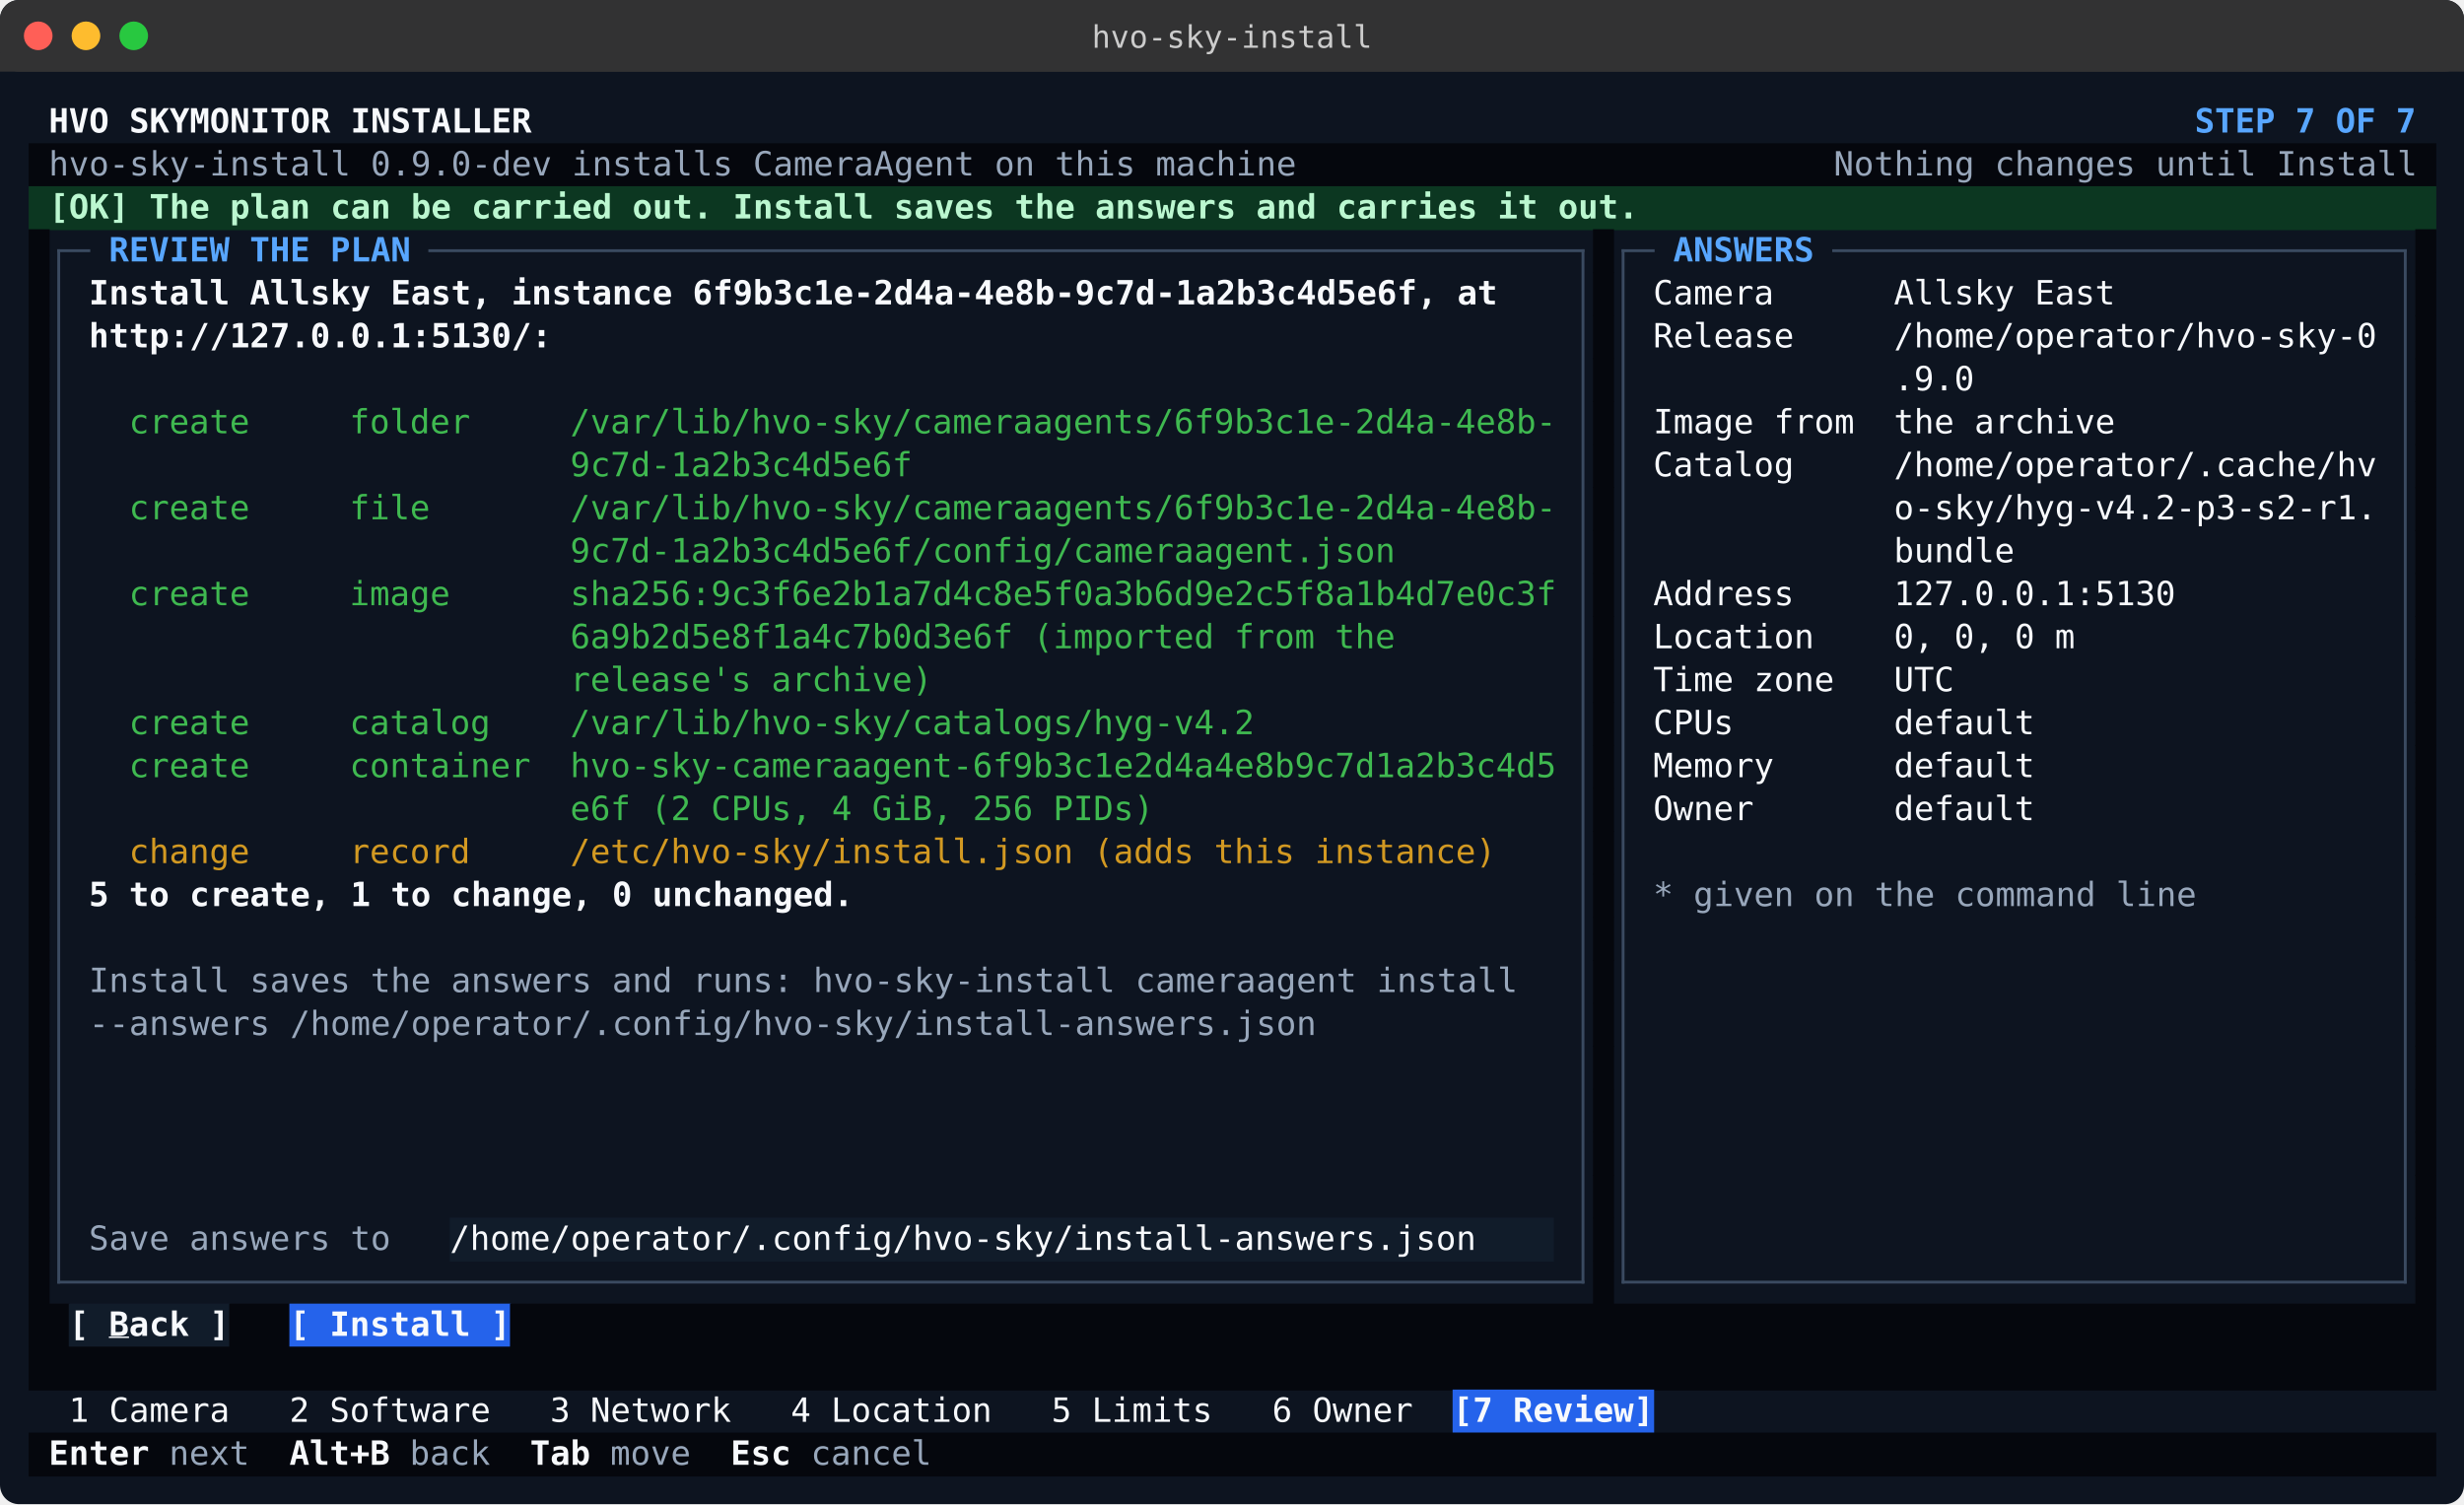
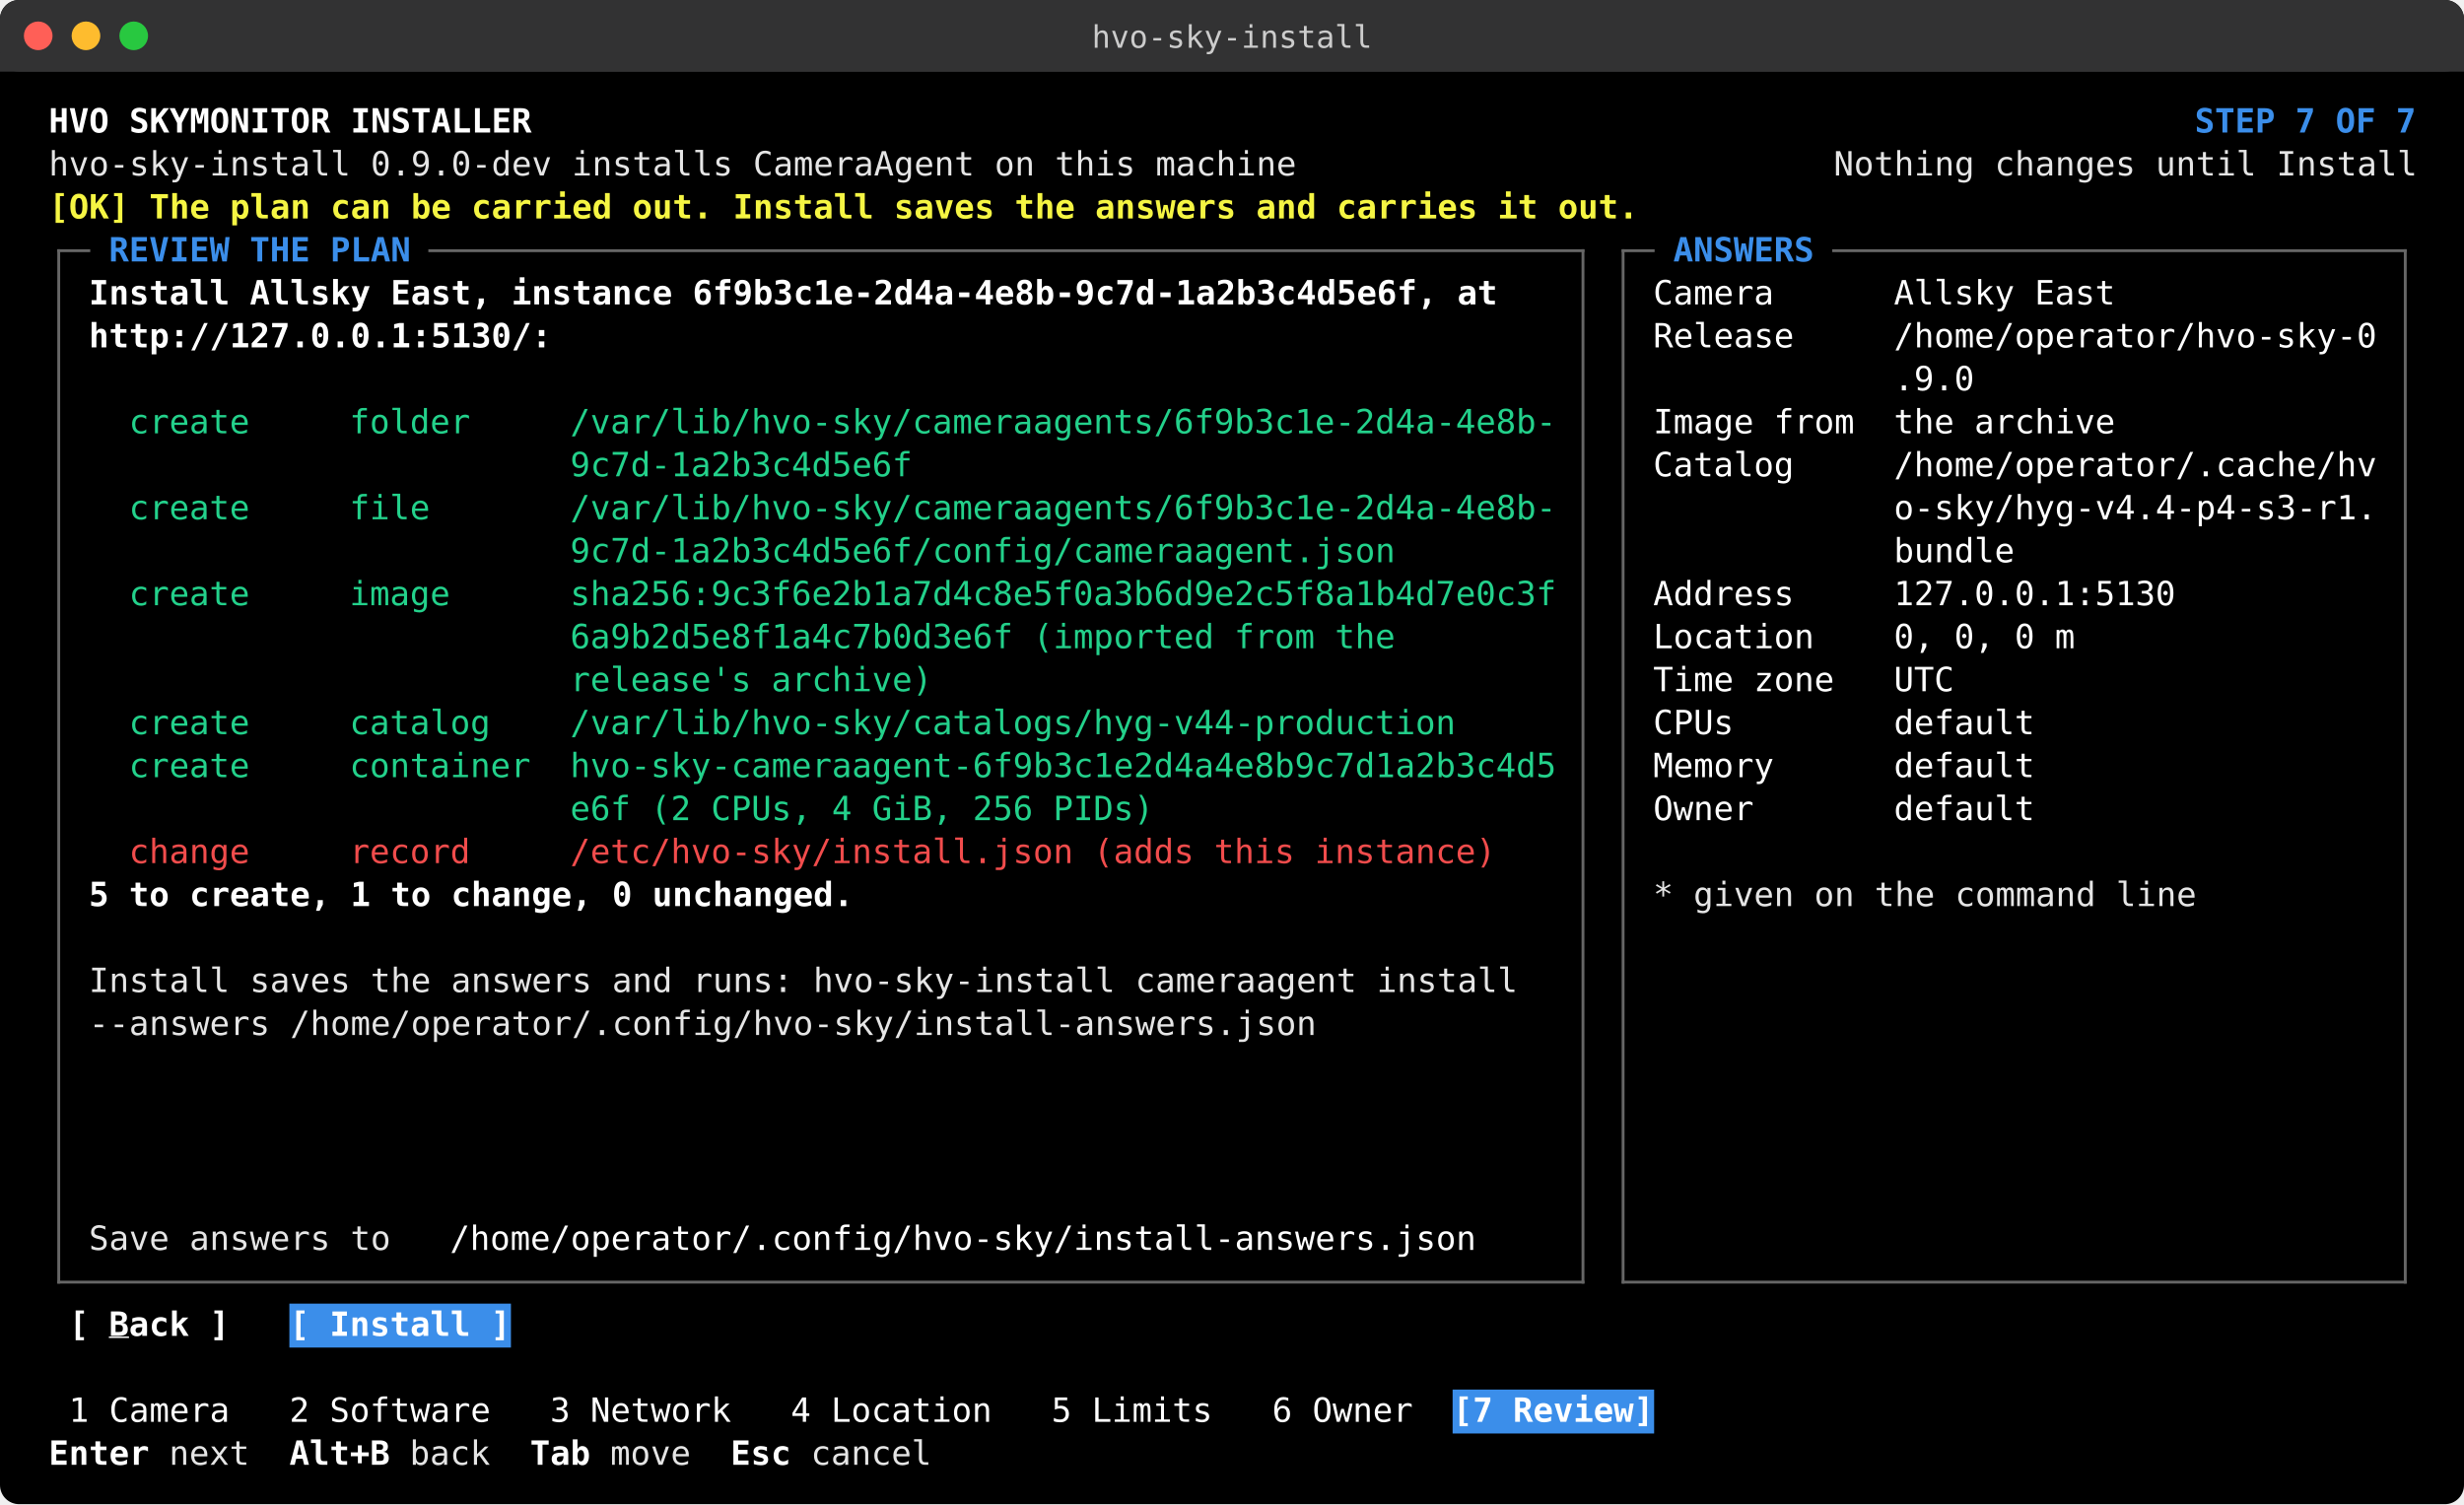
<svg xmlns="http://www.w3.org/2000/svg" width="1032" height="630" viewBox="0 0 1032.00 630.00" role="img" aria-label="hvo-sky-install">
  <g font-family="ui-monospace, SFMono-Regular, 'Cascadia Mono', 'DejaVu Sans Mono', Menlo, Consolas, 'Liberation Mono', monospace" font-size="14" xml:space="preserve" style="white-space: pre">
-     <rect x="0" y="0" width="1032.00" height="630.00" rx="8" fill="#0d1420" />
+     <rect x="0" y="0" width="1032.00" height="630.00" rx="8" fill="#000000" />
    <rect x="0" y="0" width="1032.00" height="30" rx="8" fill="#323233" />
    <rect x="0" y="22" width="1032.00" height="8" fill="#323233" />
    <circle cx="16" cy="15.0" r="6" fill="#ff5f57" />
    <circle cx="36" cy="15.0" r="6" fill="#febc2e" />
    <circle cx="56" cy="15.0" r="6" fill="#28c840" />
    <text x="516.00" y="20.0" fill="#cccccc" text-anchor="middle" font-size="13">hvo-sky-install</text>
-     <rect x="12.00" y="60" width="1008.40" height="18.4" fill="#05070d" />
-     <rect x="12.00" y="78" width="1008.40" height="18.4" fill="#0c3721" />
-     <rect x="12.00" y="96" width="8.80" height="18.4" fill="#05070d" />
-     <rect x="667.20" y="96" width="8.80" height="18.4" fill="#05070d" />
-     <rect x="1011.60" y="96" width="8.80" height="18.4" fill="#05070d" />
-     <rect x="12.00" y="114" width="8.80" height="18.4" fill="#05070d" />
-     <rect x="667.20" y="114" width="8.80" height="18.4" fill="#05070d" />
-     <rect x="1011.60" y="114" width="8.80" height="18.4" fill="#05070d" />
-     <rect x="12.00" y="132" width="8.80" height="18.4" fill="#05070d" />
-     <rect x="667.20" y="132" width="8.80" height="18.4" fill="#05070d" />
-     <rect x="1011.60" y="132" width="8.80" height="18.4" fill="#05070d" />
-     <rect x="12.00" y="150" width="8.80" height="18.4" fill="#05070d" />
-     <rect x="667.20" y="150" width="8.80" height="18.4" fill="#05070d" />
-     <rect x="1011.60" y="150" width="8.80" height="18.4" fill="#05070d" />
-     <rect x="12.00" y="168" width="8.80" height="18.4" fill="#05070d" />
-     <rect x="667.20" y="168" width="8.80" height="18.4" fill="#05070d" />
-     <rect x="1011.60" y="168" width="8.80" height="18.4" fill="#05070d" />
-     <rect x="12.00" y="186" width="8.80" height="18.4" fill="#05070d" />
-     <rect x="667.20" y="186" width="8.80" height="18.4" fill="#05070d" />
-     <rect x="1011.60" y="186" width="8.80" height="18.4" fill="#05070d" />
-     <rect x="12.00" y="204" width="8.80" height="18.4" fill="#05070d" />
-     <rect x="667.20" y="204" width="8.80" height="18.4" fill="#05070d" />
-     <rect x="1011.60" y="204" width="8.80" height="18.4" fill="#05070d" />
-     <rect x="12.00" y="222" width="8.80" height="18.4" fill="#05070d" />
-     <rect x="667.20" y="222" width="8.80" height="18.4" fill="#05070d" />
-     <rect x="1011.60" y="222" width="8.80" height="18.4" fill="#05070d" />
-     <rect x="12.00" y="240" width="8.80" height="18.4" fill="#05070d" />
-     <rect x="667.20" y="240" width="8.80" height="18.4" fill="#05070d" />
-     <rect x="1011.60" y="240" width="8.80" height="18.4" fill="#05070d" />
-     <rect x="12.00" y="258" width="8.80" height="18.4" fill="#05070d" />
-     <rect x="667.20" y="258" width="8.80" height="18.4" fill="#05070d" />
-     <rect x="1011.60" y="258" width="8.80" height="18.4" fill="#05070d" />
-     <rect x="12.00" y="276" width="8.80" height="18.4" fill="#05070d" />
-     <rect x="667.20" y="276" width="8.80" height="18.4" fill="#05070d" />
-     <rect x="1011.60" y="276" width="8.80" height="18.4" fill="#05070d" />
-     <rect x="12.00" y="294" width="8.80" height="18.4" fill="#05070d" />
-     <rect x="667.20" y="294" width="8.80" height="18.4" fill="#05070d" />
-     <rect x="1011.60" y="294" width="8.80" height="18.4" fill="#05070d" />
-     <rect x="12.00" y="312" width="8.80" height="18.4" fill="#05070d" />
-     <rect x="667.20" y="312" width="8.80" height="18.4" fill="#05070d" />
-     <rect x="1011.60" y="312" width="8.80" height="18.4" fill="#05070d" />
-     <rect x="12.00" y="330" width="8.80" height="18.4" fill="#05070d" />
-     <rect x="667.20" y="330" width="8.80" height="18.4" fill="#05070d" />
-     <rect x="1011.60" y="330" width="8.80" height="18.4" fill="#05070d" />
-     <rect x="12.00" y="348" width="8.80" height="18.4" fill="#05070d" />
-     <rect x="667.20" y="348" width="8.80" height="18.4" fill="#05070d" />
-     <rect x="1011.60" y="348" width="8.80" height="18.4" fill="#05070d" />
-     <rect x="12.00" y="366" width="8.80" height="18.4" fill="#05070d" />
-     <rect x="667.20" y="366" width="8.80" height="18.4" fill="#05070d" />
-     <rect x="1011.60" y="366" width="8.80" height="18.4" fill="#05070d" />
-     <rect x="12.00" y="384" width="8.80" height="18.4" fill="#05070d" />
-     <rect x="667.20" y="384" width="8.80" height="18.4" fill="#05070d" />
-     <rect x="1011.60" y="384" width="8.80" height="18.4" fill="#05070d" />
-     <rect x="12.00" y="402" width="8.80" height="18.4" fill="#05070d" />
-     <rect x="667.20" y="402" width="8.80" height="18.4" fill="#05070d" />
-     <rect x="1011.60" y="402" width="8.80" height="18.4" fill="#05070d" />
-     <rect x="12.00" y="420" width="8.80" height="18.4" fill="#05070d" />
-     <rect x="667.20" y="420" width="8.80" height="18.4" fill="#05070d" />
-     <rect x="1011.60" y="420" width="8.80" height="18.4" fill="#05070d" />
-     <rect x="12.00" y="438" width="8.80" height="18.4" fill="#05070d" />
-     <rect x="667.20" y="438" width="8.80" height="18.4" fill="#05070d" />
-     <rect x="1011.60" y="438" width="8.80" height="18.4" fill="#05070d" />
-     <rect x="12.00" y="456" width="8.80" height="18.4" fill="#05070d" />
-     <rect x="667.20" y="456" width="8.80" height="18.4" fill="#05070d" />
-     <rect x="1011.60" y="456" width="8.80" height="18.4" fill="#05070d" />
-     <rect x="12.00" y="474" width="8.80" height="18.4" fill="#05070d" />
-     <rect x="667.20" y="474" width="8.80" height="18.4" fill="#05070d" />
-     <rect x="1011.60" y="474" width="8.80" height="18.4" fill="#05070d" />
-     <rect x="12.00" y="492" width="8.80" height="18.4" fill="#05070d" />
-     <rect x="667.20" y="492" width="8.80" height="18.4" fill="#05070d" />
-     <rect x="1011.60" y="492" width="8.80" height="18.4" fill="#05070d" />
-     <rect x="12.00" y="510" width="8.80" height="18.4" fill="#05070d" />
-     <rect x="188.40" y="510" width="462.40" height="18.4" fill="#111c2a" />
-     <rect x="667.20" y="510" width="8.80" height="18.4" fill="#05070d" />
-     <rect x="1011.60" y="510" width="8.80" height="18.4" fill="#05070d" />
-     <rect x="12.00" y="528" width="8.80" height="18.4" fill="#05070d" />
-     <rect x="667.20" y="528" width="8.80" height="18.4" fill="#05070d" />
-     <rect x="1011.60" y="528" width="8.80" height="18.4" fill="#05070d" />
-     <rect x="12.00" y="546" width="17.20" height="18.4" fill="#05070d" />
-     <rect x="28.80" y="546" width="67.60" height="18.4" fill="#111c2a" />
-     <rect x="96.00" y="546" width="25.60" height="18.4" fill="#05070d" />
-     <rect x="121.20" y="546" width="92.80" height="18.4" fill="#2563eb" />
-     <rect x="213.60" y="546" width="806.80" height="18.4" fill="#05070d" />
-     <rect x="12.00" y="564" width="1008.40" height="18.4" fill="#05070d" />
-     <rect x="608.40" y="582" width="84.40" height="18.4" fill="#2563eb" />
-     <rect x="12.00" y="600" width="1008.40" height="18.4" fill="#05070d" />
-     <line x1="24.60" y1="104.40" x2="24.60" y2="537.60" stroke="#3a4a60" stroke-width="1.2" />
-     <line x1="24.00" y1="105.00" x2="37.80" y2="105.00" stroke="#3a4a60" stroke-width="1.2" />
-     <line x1="179.40" y1="105.00" x2="663.60" y2="105.00" stroke="#3a4a60" stroke-width="1.2" />
-     <line x1="679.20" y1="105.00" x2="693.00" y2="105.00" stroke="#3a4a60" stroke-width="1.2" />
-     <line x1="767.40" y1="105.00" x2="1008.00" y2="105.00" stroke="#3a4a60" stroke-width="1.2" />
-     <line x1="663.00" y1="104.40" x2="663.00" y2="537.60" stroke="#3a4a60" stroke-width="1.2" />
-     <line x1="679.80" y1="104.40" x2="679.80" y2="537.60" stroke="#3a4a60" stroke-width="1.2" />
-     <line x1="1007.40" y1="104.40" x2="1007.40" y2="537.60" stroke="#3a4a60" stroke-width="1.2" />
-     <line x1="24.00" y1="537.00" x2="663.60" y2="537.00" stroke="#3a4a60" stroke-width="1.2" />
-     <line x1="679.20" y1="537.00" x2="1008.00" y2="537.00" stroke="#3a4a60" stroke-width="1.2" />
-     <text x="20.40" y="55.50" fill="#f7f9fc" textLength="201.60" lengthAdjust="spacingAndGlyphs" font-weight="bold">HVO SKYMONITOR INSTALLER</text>
-     <text x="919.20" y="55.50" fill="#58a6ff" textLength="92.40" lengthAdjust="spacingAndGlyphs" font-weight="bold">STEP 7 OF 7</text>
-     <text x="20.40" y="73.50" fill="#98a7bb" textLength="520.80" lengthAdjust="spacingAndGlyphs">hvo-sky-install 0.9.0-dev installs CameraAgent on this machine</text>
-     <text x="768.00" y="73.50" fill="#98a7bb" textLength="243.60" lengthAdjust="spacingAndGlyphs">Nothing changes until Install</text>
-     <text x="20.40" y="91.50" fill="#bbf7d0" textLength="663.60" lengthAdjust="spacingAndGlyphs" font-weight="bold">[OK] The plan can be carried out. Install saves the answers and carries it out.</text>
-     <text x="45.60" y="109.50" fill="#58a6ff" textLength="126.00" lengthAdjust="spacingAndGlyphs" font-weight="bold">REVIEW THE PLAN</text>
-     <text x="700.80" y="109.50" fill="#58a6ff" textLength="58.80" lengthAdjust="spacingAndGlyphs" font-weight="bold">ANSWERS</text>
-     <text x="37.20" y="127.50" fill="#f7f9fc" textLength="588.00" lengthAdjust="spacingAndGlyphs" font-weight="bold">Install Allsky East, instance 6f9b3c1e-2d4a-4e8b-9c7d-1a2b3c4d5e6f, at</text>
-     <text x="692.40" y="127.50" fill="#f7f9fc" textLength="50.40" lengthAdjust="spacingAndGlyphs">Camera</text>
-     <text x="793.20" y="127.50" fill="#f7f9fc" textLength="92.40" lengthAdjust="spacingAndGlyphs">Allsky East</text>
-     <text x="37.20" y="145.50" fill="#f7f9fc" textLength="193.20" lengthAdjust="spacingAndGlyphs" font-weight="bold">http://127.0.0.1:5130/:</text>
-     <text x="692.40" y="145.50" fill="#f7f9fc" textLength="58.80" lengthAdjust="spacingAndGlyphs">Release</text>
-     <text x="793.20" y="145.50" fill="#f7f9fc" textLength="201.60" lengthAdjust="spacingAndGlyphs">/home/operator/hvo-sky-0</text>
-     <text x="793.20" y="163.50" fill="#f7f9fc" textLength="33.60" lengthAdjust="spacingAndGlyphs">.9.0</text>
-     <text x="54.00" y="181.50" fill="#3fb950" textLength="50.40" lengthAdjust="spacingAndGlyphs">create</text>
-     <text x="146.40" y="181.50" fill="#3fb950" textLength="50.40" lengthAdjust="spacingAndGlyphs">folder</text>
-     <text x="238.80" y="181.50" fill="#3fb950" textLength="411.60" lengthAdjust="spacingAndGlyphs">/var/lib/hvo-sky/cameraagents/6f9b3c1e-2d4a-4e8b-</text>
-     <text x="692.40" y="181.50" fill="#f7f9fc" textLength="84.00" lengthAdjust="spacingAndGlyphs">Image from</text>
-     <text x="793.20" y="181.50" fill="#f7f9fc" textLength="92.40" lengthAdjust="spacingAndGlyphs">the archive</text>
-     <text x="238.80" y="199.50" fill="#3fb950" textLength="142.80" lengthAdjust="spacingAndGlyphs">9c7d-1a2b3c4d5e6f</text>
-     <text x="692.40" y="199.50" fill="#f7f9fc" textLength="58.80" lengthAdjust="spacingAndGlyphs">Catalog</text>
-     <text x="793.20" y="199.50" fill="#f7f9fc" textLength="201.60" lengthAdjust="spacingAndGlyphs">/home/operator/.cache/hv</text>
-     <text x="54.00" y="217.50" fill="#3fb950" textLength="50.40" lengthAdjust="spacingAndGlyphs">create</text>
-     <text x="146.40" y="217.50" fill="#3fb950" textLength="33.60" lengthAdjust="spacingAndGlyphs">file</text>
-     <text x="238.80" y="217.50" fill="#3fb950" textLength="411.60" lengthAdjust="spacingAndGlyphs">/var/lib/hvo-sky/cameraagents/6f9b3c1e-2d4a-4e8b-</text>
-     <text x="793.20" y="217.50" fill="#f7f9fc" textLength="201.60" lengthAdjust="spacingAndGlyphs">o-sky/hyg-v4.2-p3-s2-r1.</text>
-     <text x="238.80" y="235.50" fill="#3fb950" textLength="344.40" lengthAdjust="spacingAndGlyphs">9c7d-1a2b3c4d5e6f/config/cameraagent.json</text>
-     <text x="793.20" y="235.50" fill="#f7f9fc" textLength="50.40" lengthAdjust="spacingAndGlyphs">bundle</text>
-     <text x="54.00" y="253.50" fill="#3fb950" textLength="50.40" lengthAdjust="spacingAndGlyphs">create</text>
-     <text x="146.40" y="253.50" fill="#3fb950" textLength="42.00" lengthAdjust="spacingAndGlyphs">image</text>
-     <text x="238.80" y="253.50" fill="#3fb950" textLength="411.60" lengthAdjust="spacingAndGlyphs">sha256:9c3f6e2b1a7d4c8e5f0a3b6d9e2c5f8a1b4d7e0c3f</text>
-     <text x="692.40" y="253.50" fill="#f7f9fc" textLength="58.80" lengthAdjust="spacingAndGlyphs">Address</text>
-     <text x="793.20" y="253.50" fill="#f7f9fc" textLength="117.60" lengthAdjust="spacingAndGlyphs">127.0.0.1:5130</text>
-     <text x="238.80" y="271.50" fill="#3fb950" textLength="344.40" lengthAdjust="spacingAndGlyphs">6a9b2d5e8f1a4c7b0d3e6f (imported from the</text>
-     <text x="692.40" y="271.50" fill="#f7f9fc" textLength="67.20" lengthAdjust="spacingAndGlyphs">Location</text>
-     <text x="793.20" y="271.50" fill="#f7f9fc" textLength="75.60" lengthAdjust="spacingAndGlyphs">0, 0, 0 m</text>
-     <text x="238.80" y="289.50" fill="#3fb950" textLength="151.20" lengthAdjust="spacingAndGlyphs">release's archive)</text>
-     <text x="692.40" y="289.50" fill="#f7f9fc" textLength="75.60" lengthAdjust="spacingAndGlyphs">Time zone</text>
-     <text x="793.20" y="289.50" fill="#f7f9fc" textLength="25.20" lengthAdjust="spacingAndGlyphs">UTC</text>
-     <text x="54.00" y="307.50" fill="#3fb950" textLength="50.40" lengthAdjust="spacingAndGlyphs">create</text>
-     <text x="146.40" y="307.50" fill="#3fb950" textLength="58.80" lengthAdjust="spacingAndGlyphs">catalog</text>
-     <text x="238.80" y="307.50" fill="#3fb950" textLength="285.60" lengthAdjust="spacingAndGlyphs">/var/lib/hvo-sky/catalogs/hyg-v4.2</text>
-     <text x="692.40" y="307.50" fill="#f7f9fc" textLength="33.60" lengthAdjust="spacingAndGlyphs">CPUs</text>
-     <text x="793.20" y="307.50" fill="#f7f9fc" textLength="58.80" lengthAdjust="spacingAndGlyphs">default</text>
-     <text x="54.00" y="325.50" fill="#3fb950" textLength="50.40" lengthAdjust="spacingAndGlyphs">create</text>
-     <text x="146.40" y="325.50" fill="#3fb950" textLength="75.60" lengthAdjust="spacingAndGlyphs">container</text>
-     <text x="238.80" y="325.50" fill="#3fb950" textLength="411.60" lengthAdjust="spacingAndGlyphs">hvo-sky-cameraagent-6f9b3c1e2d4a4e8b9c7d1a2b3c4d5</text>
-     <text x="692.40" y="325.50" fill="#f7f9fc" textLength="50.40" lengthAdjust="spacingAndGlyphs">Memory</text>
-     <text x="793.20" y="325.50" fill="#f7f9fc" textLength="58.80" lengthAdjust="spacingAndGlyphs">default</text>
-     <text x="238.80" y="343.50" fill="#3fb950" textLength="243.60" lengthAdjust="spacingAndGlyphs">e6f (2 CPUs, 4 GiB, 256 PIDs)</text>
-     <text x="692.40" y="343.50" fill="#f7f9fc" textLength="42.00" lengthAdjust="spacingAndGlyphs">Owner</text>
-     <text x="793.20" y="343.50" fill="#f7f9fc" textLength="58.80" lengthAdjust="spacingAndGlyphs">default</text>
-     <text x="54.00" y="361.50" fill="#d29922" textLength="50.40" lengthAdjust="spacingAndGlyphs">change</text>
-     <text x="146.40" y="361.50" fill="#d29922" textLength="50.40" lengthAdjust="spacingAndGlyphs">record</text>
-     <text x="238.80" y="361.50" fill="#d29922" textLength="386.40" lengthAdjust="spacingAndGlyphs">/etc/hvo-sky/install.json (adds this instance)</text>
-     <text x="37.20" y="379.50" fill="#f7f9fc" textLength="319.20" lengthAdjust="spacingAndGlyphs" font-weight="bold">5 to create, 1 to change, 0 unchanged.</text>
-     <text x="692.40" y="379.50" fill="#98a7bb" textLength="226.80" lengthAdjust="spacingAndGlyphs">* given on the command line</text>
-     <text x="37.20" y="415.50" fill="#98a7bb" textLength="596.40" lengthAdjust="spacingAndGlyphs">Install saves the answers and runs: hvo-sky-install cameraagent install</text>
-     <text x="37.20" y="433.50" fill="#98a7bb" textLength="512.40" lengthAdjust="spacingAndGlyphs">--answers /home/operator/.config/hvo-sky/install-answers.json</text>
-     <text x="37.20" y="523.50" fill="#98a7bb" textLength="126.00" lengthAdjust="spacingAndGlyphs">Save answers to</text>
-     <text x="188.40" y="523.50" fill="#f7f9fc" textLength="428.40" lengthAdjust="spacingAndGlyphs">/home/operator/.config/hvo-sky/install-answers.json</text>
-     <text x="28.80" y="559.50" fill="#f7f9fc" font-weight="bold">[</text>
-     <text x="45.60" y="559.50" fill="#f7f9fc" font-weight="bold" text-decoration="underline">B</text>
-     <text x="54.00" y="559.50" fill="#f7f9fc" textLength="42.00" lengthAdjust="spacingAndGlyphs" font-weight="bold">ack ]</text>
-     <text x="121.20" y="559.50" fill="#f7f9fc" textLength="92.40" lengthAdjust="spacingAndGlyphs" font-weight="bold">[ Install ]</text>
-     <text x="28.80" y="595.50" fill="#f7f9fc" textLength="67.20" lengthAdjust="spacingAndGlyphs">1 Camera</text>
-     <text x="121.20" y="595.50" fill="#f7f9fc" textLength="84.00" lengthAdjust="spacingAndGlyphs">2 Software</text>
-     <text x="230.40" y="595.50" fill="#f7f9fc" textLength="75.60" lengthAdjust="spacingAndGlyphs">3 Network</text>
-     <text x="331.20" y="595.50" fill="#f7f9fc" textLength="84.00" lengthAdjust="spacingAndGlyphs">4 Location</text>
-     <text x="440.40" y="595.50" fill="#f7f9fc" textLength="67.20" lengthAdjust="spacingAndGlyphs">5 Limits</text>
-     <text x="532.80" y="595.50" fill="#f7f9fc" textLength="58.80" lengthAdjust="spacingAndGlyphs">6 Owner</text>
-     <text x="608.40" y="595.50" fill="#f7f9fc" textLength="84.00" lengthAdjust="spacingAndGlyphs" font-weight="bold">[7 Review]</text>
-     <text x="20.40" y="613.50" fill="#f7f9fc" textLength="42.00" lengthAdjust="spacingAndGlyphs" font-weight="bold">Enter</text>
-     <text x="70.80" y="613.50" fill="#98a7bb" textLength="33.60" lengthAdjust="spacingAndGlyphs">next</text>
-     <text x="121.20" y="613.50" fill="#f7f9fc" textLength="42.00" lengthAdjust="spacingAndGlyphs" font-weight="bold">Alt+B</text>
-     <text x="171.60" y="613.50" fill="#98a7bb" textLength="33.60" lengthAdjust="spacingAndGlyphs">back</text>
-     <text x="222.00" y="613.50" fill="#f7f9fc" textLength="25.20" lengthAdjust="spacingAndGlyphs" font-weight="bold">Tab</text>
-     <text x="255.60" y="613.50" fill="#98a7bb" textLength="33.60" lengthAdjust="spacingAndGlyphs">move</text>
-     <text x="306.00" y="613.50" fill="#f7f9fc" textLength="25.20" lengthAdjust="spacingAndGlyphs" font-weight="bold">Esc</text>
-     <text x="339.60" y="613.50" fill="#98a7bb" textLength="50.40" lengthAdjust="spacingAndGlyphs">cancel</text>
+     <rect x="121.20" y="546" width="92.80" height="18.4" fill="#3b8eea" />
+     <rect x="608.40" y="582" width="84.40" height="18.4" fill="#3b8eea" />
+     <line x1="24.60" y1="104.40" x2="24.60" y2="537.60" stroke="#666666" stroke-width="1.2" />
+     <line x1="24.00" y1="105.00" x2="37.80" y2="105.00" stroke="#666666" stroke-width="1.2" />
+     <line x1="179.40" y1="105.00" x2="663.60" y2="105.00" stroke="#666666" stroke-width="1.2" />
+     <line x1="679.20" y1="105.00" x2="693.00" y2="105.00" stroke="#666666" stroke-width="1.2" />
+     <line x1="767.40" y1="105.00" x2="1008.00" y2="105.00" stroke="#666666" stroke-width="1.2" />
+     <line x1="663.00" y1="104.40" x2="663.00" y2="537.60" stroke="#666666" stroke-width="1.2" />
+     <line x1="679.80" y1="104.40" x2="679.80" y2="537.60" stroke="#666666" stroke-width="1.2" />
+     <line x1="1007.40" y1="104.40" x2="1007.40" y2="537.60" stroke="#666666" stroke-width="1.2" />
+     <line x1="24.00" y1="537.00" x2="663.60" y2="537.00" stroke="#666666" stroke-width="1.2" />
+     <line x1="679.20" y1="537.00" x2="1008.00" y2="537.00" stroke="#666666" stroke-width="1.2" />
+     <text x="20.40" y="55.50" fill="#ffffff" textLength="201.60" lengthAdjust="spacingAndGlyphs" font-weight="bold">HVO SKYMONITOR INSTALLER</text>
+     <text x="919.20" y="55.50" fill="#3b8eea" textLength="92.40" lengthAdjust="spacingAndGlyphs" font-weight="bold">STEP 7 OF 7</text>
+     <text x="20.40" y="73.50" fill="#e5e5e5" textLength="520.80" lengthAdjust="spacingAndGlyphs">hvo-sky-install 0.9.0-dev installs CameraAgent on this machine</text>
+     <text x="768.00" y="73.50" fill="#e5e5e5" textLength="243.60" lengthAdjust="spacingAndGlyphs">Nothing changes until Install</text>
+     <text x="20.40" y="91.50" fill="#f5f543" textLength="663.60" lengthAdjust="spacingAndGlyphs" font-weight="bold">[OK] The plan can be carried out. Install saves the answers and carries it out.</text>
+     <text x="45.60" y="109.50" fill="#3b8eea" textLength="126.00" lengthAdjust="spacingAndGlyphs" font-weight="bold">REVIEW THE PLAN</text>
+     <text x="700.80" y="109.50" fill="#3b8eea" textLength="58.80" lengthAdjust="spacingAndGlyphs" font-weight="bold">ANSWERS</text>
+     <text x="37.20" y="127.50" fill="#ffffff" textLength="588.00" lengthAdjust="spacingAndGlyphs" font-weight="bold">Install Allsky East, instance 6f9b3c1e-2d4a-4e8b-9c7d-1a2b3c4d5e6f, at</text>
+     <text x="692.40" y="127.50" fill="#ffffff" textLength="50.40" lengthAdjust="spacingAndGlyphs">Camera</text>
+     <text x="793.20" y="127.50" fill="#ffffff" textLength="92.40" lengthAdjust="spacingAndGlyphs">Allsky East</text>
+     <text x="37.20" y="145.50" fill="#ffffff" textLength="193.20" lengthAdjust="spacingAndGlyphs" font-weight="bold">http://127.0.0.1:5130/:</text>
+     <text x="692.40" y="145.50" fill="#ffffff" textLength="58.80" lengthAdjust="spacingAndGlyphs">Release</text>
+     <text x="793.20" y="145.50" fill="#ffffff" textLength="201.60" lengthAdjust="spacingAndGlyphs">/home/operator/hvo-sky-0</text>
+     <text x="793.20" y="163.50" fill="#ffffff" textLength="33.60" lengthAdjust="spacingAndGlyphs">.9.0</text>
+     <text x="54.00" y="181.50" fill="#23d18b" textLength="50.40" lengthAdjust="spacingAndGlyphs">create</text>
+     <text x="146.40" y="181.50" fill="#23d18b" textLength="50.40" lengthAdjust="spacingAndGlyphs">folder</text>
+     <text x="238.80" y="181.50" fill="#23d18b" textLength="411.60" lengthAdjust="spacingAndGlyphs">/var/lib/hvo-sky/cameraagents/6f9b3c1e-2d4a-4e8b-</text>
+     <text x="692.40" y="181.50" fill="#ffffff" textLength="84.00" lengthAdjust="spacingAndGlyphs">Image from</text>
+     <text x="793.20" y="181.50" fill="#ffffff" textLength="92.40" lengthAdjust="spacingAndGlyphs">the archive</text>
+     <text x="238.80" y="199.50" fill="#23d18b" textLength="142.80" lengthAdjust="spacingAndGlyphs">9c7d-1a2b3c4d5e6f</text>
+     <text x="692.40" y="199.50" fill="#ffffff" textLength="58.80" lengthAdjust="spacingAndGlyphs">Catalog</text>
+     <text x="793.20" y="199.50" fill="#ffffff" textLength="201.60" lengthAdjust="spacingAndGlyphs">/home/operator/.cache/hv</text>
+     <text x="54.00" y="217.50" fill="#23d18b" textLength="50.40" lengthAdjust="spacingAndGlyphs">create</text>
+     <text x="146.40" y="217.50" fill="#23d18b" textLength="33.60" lengthAdjust="spacingAndGlyphs">file</text>
+     <text x="238.80" y="217.50" fill="#23d18b" textLength="411.60" lengthAdjust="spacingAndGlyphs">/var/lib/hvo-sky/cameraagents/6f9b3c1e-2d4a-4e8b-</text>
+     <text x="793.20" y="217.50" fill="#ffffff" textLength="201.60" lengthAdjust="spacingAndGlyphs">o-sky/hyg-v4.4-p4-s3-r1.</text>
+     <text x="238.80" y="235.50" fill="#23d18b" textLength="344.40" lengthAdjust="spacingAndGlyphs">9c7d-1a2b3c4d5e6f/config/cameraagent.json</text>
+     <text x="793.20" y="235.50" fill="#ffffff" textLength="50.40" lengthAdjust="spacingAndGlyphs">bundle</text>
+     <text x="54.00" y="253.50" fill="#23d18b" textLength="50.40" lengthAdjust="spacingAndGlyphs">create</text>
+     <text x="146.40" y="253.50" fill="#23d18b" textLength="42.00" lengthAdjust="spacingAndGlyphs">image</text>
+     <text x="238.80" y="253.50" fill="#23d18b" textLength="411.60" lengthAdjust="spacingAndGlyphs">sha256:9c3f6e2b1a7d4c8e5f0a3b6d9e2c5f8a1b4d7e0c3f</text>
+     <text x="692.40" y="253.50" fill="#ffffff" textLength="58.80" lengthAdjust="spacingAndGlyphs">Address</text>
+     <text x="793.20" y="253.50" fill="#ffffff" textLength="117.60" lengthAdjust="spacingAndGlyphs">127.0.0.1:5130</text>
+     <text x="238.80" y="271.50" fill="#23d18b" textLength="344.40" lengthAdjust="spacingAndGlyphs">6a9b2d5e8f1a4c7b0d3e6f (imported from the</text>
+     <text x="692.40" y="271.50" fill="#ffffff" textLength="67.20" lengthAdjust="spacingAndGlyphs">Location</text>
+     <text x="793.20" y="271.50" fill="#ffffff" textLength="75.60" lengthAdjust="spacingAndGlyphs">0, 0, 0 m</text>
+     <text x="238.80" y="289.50" fill="#23d18b" textLength="151.20" lengthAdjust="spacingAndGlyphs">release's archive)</text>
+     <text x="692.40" y="289.50" fill="#ffffff" textLength="75.60" lengthAdjust="spacingAndGlyphs">Time zone</text>
+     <text x="793.20" y="289.50" fill="#ffffff" textLength="25.20" lengthAdjust="spacingAndGlyphs">UTC</text>
+     <text x="54.00" y="307.50" fill="#23d18b" textLength="50.40" lengthAdjust="spacingAndGlyphs">create</text>
+     <text x="146.40" y="307.50" fill="#23d18b" textLength="58.80" lengthAdjust="spacingAndGlyphs">catalog</text>
+     <text x="238.80" y="307.50" fill="#23d18b" textLength="369.60" lengthAdjust="spacingAndGlyphs">/var/lib/hvo-sky/catalogs/hyg-v44-production</text>
+     <text x="692.40" y="307.50" fill="#ffffff" textLength="33.60" lengthAdjust="spacingAndGlyphs">CPUs</text>
+     <text x="793.20" y="307.50" fill="#ffffff" textLength="58.80" lengthAdjust="spacingAndGlyphs">default</text>
+     <text x="54.00" y="325.50" fill="#23d18b" textLength="50.40" lengthAdjust="spacingAndGlyphs">create</text>
+     <text x="146.40" y="325.50" fill="#23d18b" textLength="75.60" lengthAdjust="spacingAndGlyphs">container</text>
+     <text x="238.80" y="325.50" fill="#23d18b" textLength="411.60" lengthAdjust="spacingAndGlyphs">hvo-sky-cameraagent-6f9b3c1e2d4a4e8b9c7d1a2b3c4d5</text>
+     <text x="692.40" y="325.50" fill="#ffffff" textLength="50.40" lengthAdjust="spacingAndGlyphs">Memory</text>
+     <text x="793.20" y="325.50" fill="#ffffff" textLength="58.80" lengthAdjust="spacingAndGlyphs">default</text>
+     <text x="238.80" y="343.50" fill="#23d18b" textLength="243.60" lengthAdjust="spacingAndGlyphs">e6f (2 CPUs, 4 GiB, 256 PIDs)</text>
+     <text x="692.40" y="343.50" fill="#ffffff" textLength="42.00" lengthAdjust="spacingAndGlyphs">Owner</text>
+     <text x="793.20" y="343.50" fill="#ffffff" textLength="58.80" lengthAdjust="spacingAndGlyphs">default</text>
+     <text x="54.00" y="361.50" fill="#f14c4c" textLength="50.40" lengthAdjust="spacingAndGlyphs">change</text>
+     <text x="146.40" y="361.50" fill="#f14c4c" textLength="50.40" lengthAdjust="spacingAndGlyphs">record</text>
+     <text x="238.80" y="361.50" fill="#f14c4c" textLength="386.40" lengthAdjust="spacingAndGlyphs">/etc/hvo-sky/install.json (adds this instance)</text>
+     <text x="37.20" y="379.50" fill="#ffffff" textLength="319.20" lengthAdjust="spacingAndGlyphs" font-weight="bold">5 to create, 1 to change, 0 unchanged.</text>
+     <text x="692.40" y="379.50" fill="#e5e5e5" textLength="226.80" lengthAdjust="spacingAndGlyphs">* given on the command line</text>
+     <text x="37.20" y="415.50" fill="#e5e5e5" textLength="596.40" lengthAdjust="spacingAndGlyphs">Install saves the answers and runs: hvo-sky-install cameraagent install</text>
+     <text x="37.20" y="433.50" fill="#e5e5e5" textLength="512.40" lengthAdjust="spacingAndGlyphs">--answers /home/operator/.config/hvo-sky/install-answers.json</text>
+     <text x="37.20" y="523.50" fill="#e5e5e5" textLength="126.00" lengthAdjust="spacingAndGlyphs">Save answers to</text>
+     <text x="188.40" y="523.50" fill="#ffffff" textLength="428.40" lengthAdjust="spacingAndGlyphs">/home/operator/.config/hvo-sky/install-answers.json</text>
+     <text x="28.80" y="559.50" fill="#ffffff" font-weight="bold">[</text>
+     <text x="45.60" y="559.50" fill="#ffffff" font-weight="bold" text-decoration="underline">B</text>
+     <text x="54.00" y="559.50" fill="#ffffff" textLength="42.00" lengthAdjust="spacingAndGlyphs" font-weight="bold">ack ]</text>
+     <text x="121.20" y="559.50" fill="#ffffff" textLength="92.40" lengthAdjust="spacingAndGlyphs" font-weight="bold">[ Install ]</text>
+     <text x="28.80" y="595.50" fill="#ffffff" textLength="67.20" lengthAdjust="spacingAndGlyphs">1 Camera</text>
+     <text x="121.20" y="595.50" fill="#ffffff" textLength="84.00" lengthAdjust="spacingAndGlyphs">2 Software</text>
+     <text x="230.40" y="595.50" fill="#ffffff" textLength="75.60" lengthAdjust="spacingAndGlyphs">3 Network</text>
+     <text x="331.20" y="595.50" fill="#ffffff" textLength="84.00" lengthAdjust="spacingAndGlyphs">4 Location</text>
+     <text x="440.40" y="595.50" fill="#ffffff" textLength="67.20" lengthAdjust="spacingAndGlyphs">5 Limits</text>
+     <text x="532.80" y="595.50" fill="#ffffff" textLength="58.80" lengthAdjust="spacingAndGlyphs">6 Owner</text>
+     <text x="608.40" y="595.50" fill="#ffffff" textLength="84.00" lengthAdjust="spacingAndGlyphs" font-weight="bold">[7 Review]</text>
+     <text x="20.40" y="613.50" fill="#ffffff" textLength="42.00" lengthAdjust="spacingAndGlyphs" font-weight="bold">Enter</text>
+     <text x="70.80" y="613.50" fill="#e5e5e5" textLength="33.60" lengthAdjust="spacingAndGlyphs">next</text>
+     <text x="121.20" y="613.50" fill="#ffffff" textLength="42.00" lengthAdjust="spacingAndGlyphs" font-weight="bold">Alt+B</text>
+     <text x="171.60" y="613.50" fill="#e5e5e5" textLength="33.60" lengthAdjust="spacingAndGlyphs">back</text>
+     <text x="222.00" y="613.50" fill="#ffffff" textLength="25.20" lengthAdjust="spacingAndGlyphs" font-weight="bold">Tab</text>
+     <text x="255.60" y="613.50" fill="#e5e5e5" textLength="33.60" lengthAdjust="spacingAndGlyphs">move</text>
+     <text x="306.00" y="613.50" fill="#ffffff" textLength="25.20" lengthAdjust="spacingAndGlyphs" font-weight="bold">Esc</text>
+     <text x="339.60" y="613.50" fill="#e5e5e5" textLength="50.40" lengthAdjust="spacingAndGlyphs">cancel</text>
  </g>
</svg>
